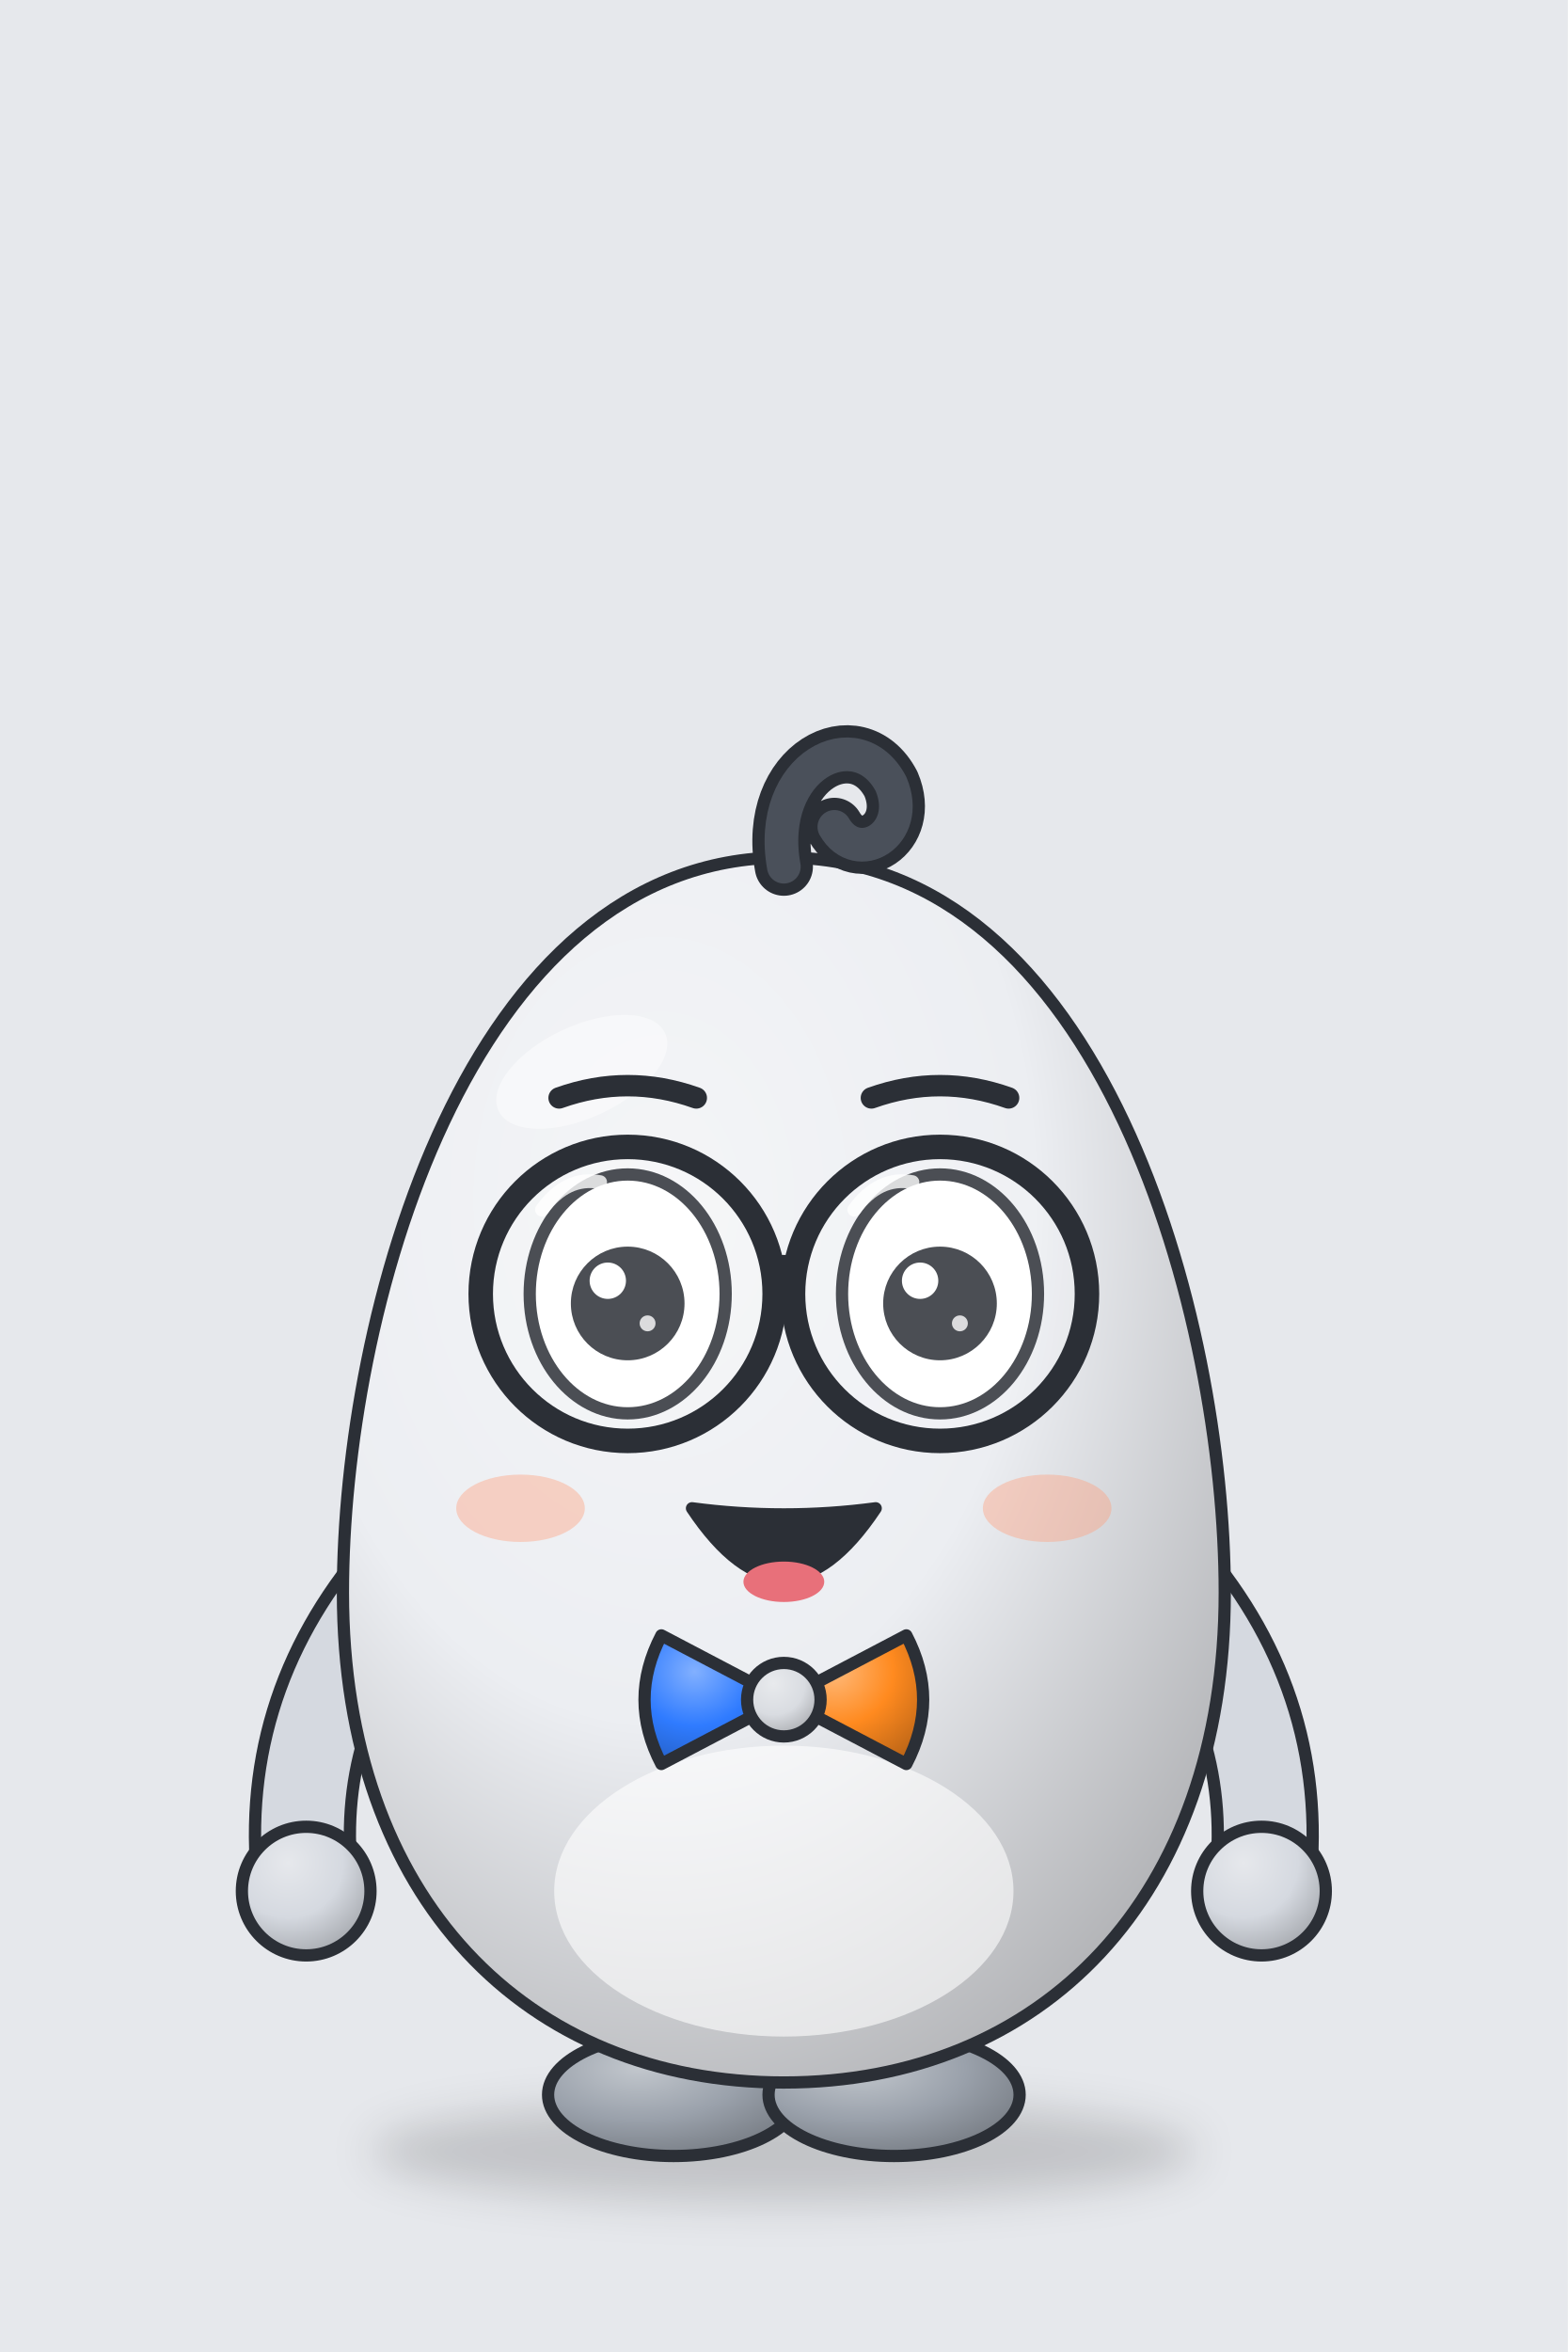
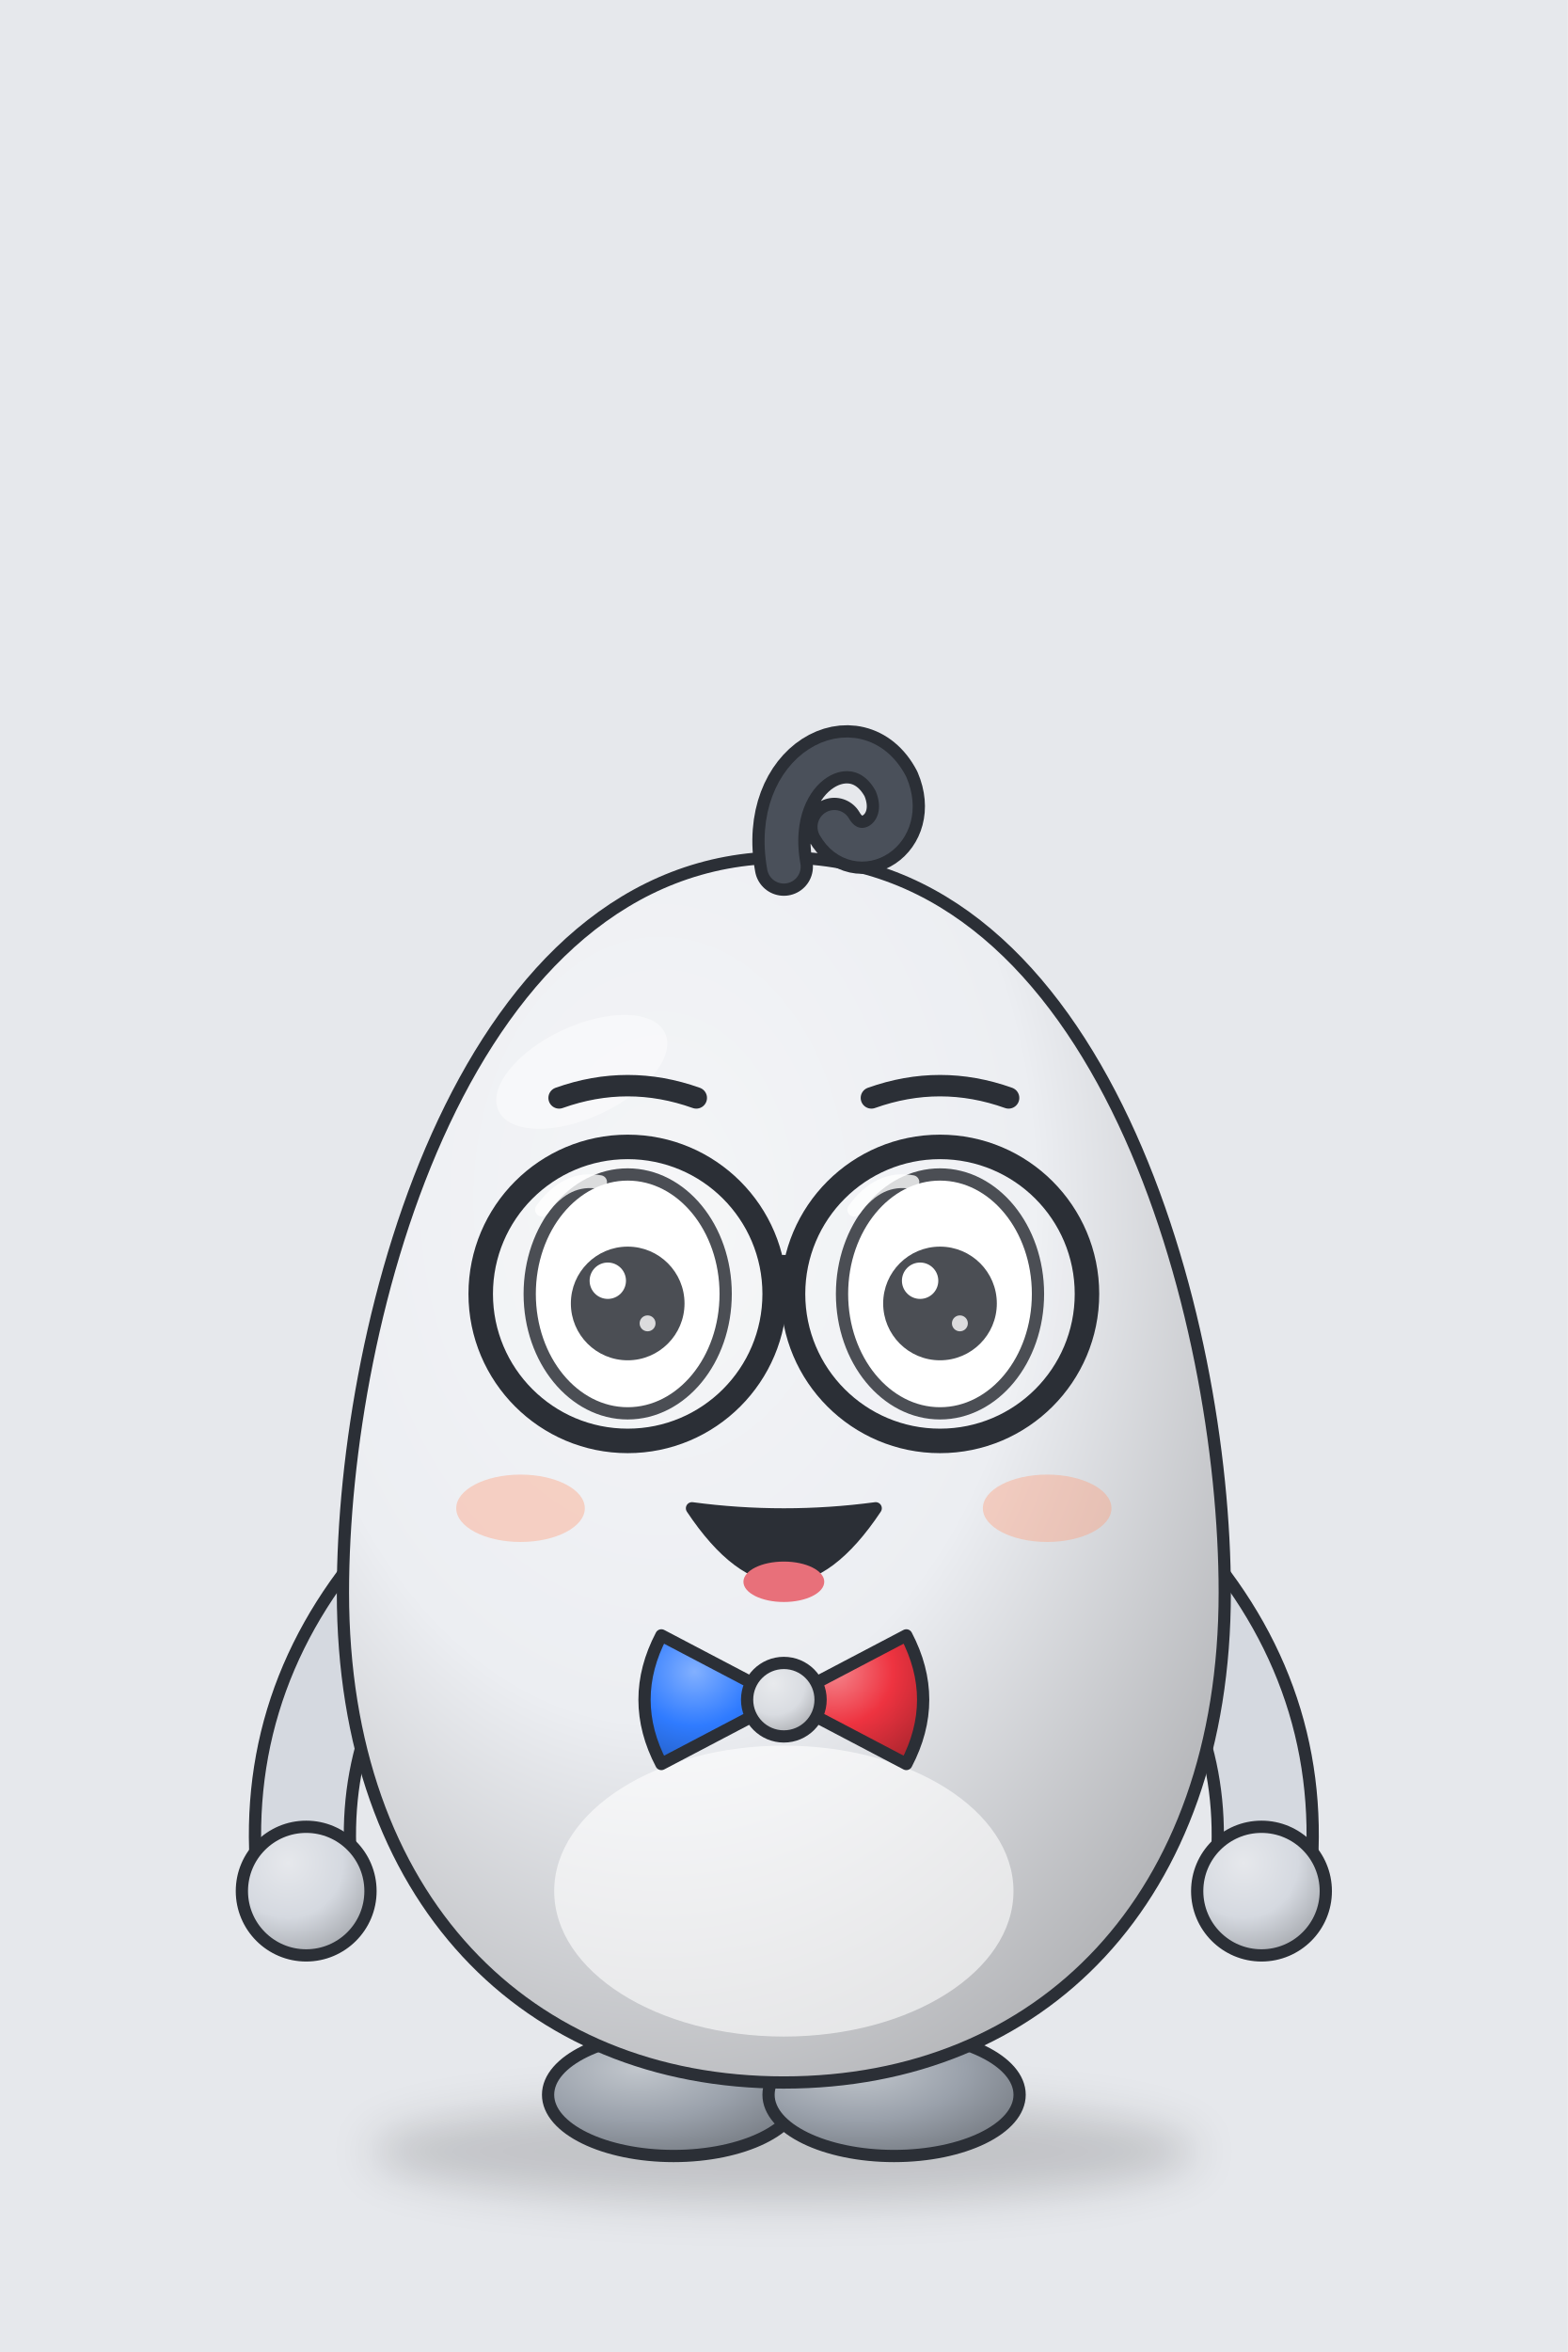
<svg xmlns="http://www.w3.org/2000/svg" width="1024" height="1536" viewBox="0 0 1024 1536">
  <defs>
    <filter id="soft" x="-50%" y="-50%" width="200%" height="200%">
      <feGaussianBlur stdDeviation="14" />
    </filter>
    <filter id="glow" x="-50%" y="-50%" width="200%" height="200%">
      <feGaussianBlur stdDeviation="30" />
    </filter>
    <radialGradient id="ball9AA1AB" cx="0.36" cy="0.28" r="0.85">
      <stop offset="0" stop-color="#C2C7CD" />
      <stop offset="0.5" stop-color="#9AA1AB" />
      <stop offset="1" stop-color="#6F747B" />
    </radialGradient>
    <radialGradient id="ballD5D9E0" cx="0.36" cy="0.28" r="0.85">
      <stop offset="0" stop-color="#E6E8EC" />
      <stop offset="0.5" stop-color="#D5D9E0" />
      <stop offset="1" stop-color="#999CA1" />
    </radialGradient>
    <radialGradient id="ballECEEF2" cx="0.36" cy="0.28" r="0.85">
      <stop offset="0" stop-color="#F4F5F7" />
      <stop offset="0.5" stop-color="#ECEEF2" />
      <stop offset="1" stop-color="#AAABAE" />
    </radialGradient>
    <radialGradient id="ball2F7BFF" cx="0.36" cy="0.28" r="0.85">
      <stop offset="0" stop-color="#82B0FF" />
      <stop offset="0.5" stop-color="#2F7BFF" />
      <stop offset="1" stop-color="#2259B8" />
    </radialGradient>
-     <radialGradient id="ballFF8A1F" cx="0.36" cy="0.28" r="0.85">
-       <stop offset="0" stop-color="#FFB979" />
-       <stop offset="0.5" stop-color="#FF8A1F" />
-       <stop offset="1" stop-color="#B86316" />
+     <radialGradient id="ballEE3340" cx="0.36" cy="0.28" r="0.85">
+       <stop offset="0" stop-color="#F5858C" />
+       <stop offset="0.5" stop-color="#EE3340" />
+       <stop offset="1" stop-color="#AB252E" />
    </radialGradient>
    <radialGradient id="ballD9DCE1" cx="0.36" cy="0.28" r="0.85">
      <stop offset="0" stop-color="#E8EAED" />
      <stop offset="0.5" stop-color="#D9DCE1" />
      <stop offset="1" stop-color="#9C9EA2" />
    </radialGradient>
  </defs>
  <rect width="1024" height="1536" fill="#E6E8EC" />
  <ellipse cx="512" cy="1405" rx="270" ry="34" fill="#000" opacity="0.16" filter="url(#soft)" />
  <ellipse cx="440" cy="1368" rx="82" ry="40" fill="url(#ball9AA1AB)" stroke="#2B2F36" stroke-width="8" stroke-linejoin="round" />
  <ellipse cx="584" cy="1368" rx="82" ry="40" fill="url(#ball9AA1AB)" stroke="#2B2F36" stroke-width="8" stroke-linejoin="round" />
  <path d="M262,1030 Q185,1120 200,1235" fill="none" stroke="#2B2F36" stroke-width="70" stroke-linecap="round" stroke-linejoin="round" />
  <path d="M262,1030 Q185,1120 200,1235" fill="none" stroke="#D5D9E0" stroke-width="54" stroke-linecap="round" stroke-linejoin="round" />
  <circle cx="200" cy="1235" r="42" fill="url(#ballD5D9E0)" stroke="#2B2F36" stroke-width="8" />
  <path d="M762,1030 Q839,1120 824,1235" fill="none" stroke="#2B2F36" stroke-width="70" stroke-linecap="round" stroke-linejoin="round" />
  <path d="M762,1030 Q839,1120 824,1235" fill="none" stroke="#D5D9E0" stroke-width="54" stroke-linecap="round" stroke-linejoin="round" />
  <circle cx="824" cy="1235" r="42" fill="url(#ballD5D9E0)" stroke="#2B2F36" stroke-width="8" />
  <path d="M512,560 C720,560 800,860 800,1040 C800,1240 680,1360 512,1360 C344,1360 224,1240 224,1040 C224,860 304,560 512,560 Z" fill="url(#ballECEEF2)" stroke="#2B2F36" stroke-width="8" stroke-linejoin="round" />
  <ellipse cx="512" cy="1235" rx="150" ry="95" fill="#FFF" opacity="0.6" />
  <ellipse cx="380" cy="700" rx="60" ry="30" fill="#FFFFFF" opacity="0.45" transform="rotate(-25 380 700)" />
  <path d="M512,566 C500,500 560,470 582,512 C596,545 560,566 545,540" fill="none" stroke="#2B2F36" stroke-width="38" stroke-linecap="round" stroke-linejoin="round" />
  <path d="M512,566 C500,500 560,470 582,512 C596,545 560,566 545,540" fill="none" stroke="#4A505A" stroke-width="22" stroke-linecap="round" stroke-linejoin="round" />
  <ellipse cx="340" cy="985" rx="42" ry="22" fill="#FF9E7A" opacity="0.4" />
  <ellipse cx="684" cy="985" rx="42" ry="22" fill="#FF9E7A" opacity="0.4" />
  <ellipse cx="410" cy="845" rx="64" ry="78" fill="#FFFFFF" stroke="#2B2F36" stroke-width="8" stroke-linejoin="round" />
  <circle cx="410" cy="851.24" r="37.12" fill="#2B2F36" />
  <circle cx="397.008" cy="836.392" r="11.878" fill="#FFF" />
  <circle cx="422.992" cy="864.232" r="5.197" fill="#FFF" opacity="0.8" />
  <path d="M365.2,717 Q410,701 454.8,717" fill="none" stroke="#2B2F36" stroke-width="14" stroke-linecap="round" stroke-linejoin="round" />
  <ellipse cx="614" cy="845" rx="64" ry="78" fill="#FFFFFF" stroke="#2B2F36" stroke-width="8" stroke-linejoin="round" />
  <circle cx="614" cy="851.24" r="37.12" fill="#2B2F36" />
  <circle cx="601.008" cy="836.392" r="11.878" fill="#FFF" />
  <circle cx="626.992" cy="864.232" r="5.197" fill="#FFF" opacity="0.8" />
  <path d="M569.2,717 Q614,701 658.8,717" fill="none" stroke="#2B2F36" stroke-width="14" stroke-linecap="round" stroke-linejoin="round" />
  <path d="M452,985 Q512,993 572,985 Q512,1075 452,985 Z" fill="#2B2F36" stroke="#2B2F36" stroke-width="8" stroke-linejoin="round" />
  <ellipse cx="512" cy="1033" rx="26.4" ry="13.2" fill="#E8707A" />
  <circle cx="410" cy="845" r="96" fill="#FFF" fill-opacity="0.15" stroke="#2B2F36" stroke-width="16" />
  <path d="M354,790 Q370,768 392,772" fill="none" stroke="#FFF" stroke-width="9" stroke-linecap="round" stroke-linejoin="round" opacity="0.8" />
  <circle cx="614" cy="845" r="96" fill="#FFF" fill-opacity="0.15" stroke="#2B2F36" stroke-width="16" />
  <path d="M558,790 Q574,768 596,772" fill="none" stroke="#FFF" stroke-width="9" stroke-linecap="round" stroke-linejoin="round" opacity="0.8" />
  <path d="M506,835 Q512,820 518,835" fill="none" stroke="#2B2F36" stroke-width="16" stroke-linecap="round" stroke-linejoin="round" />
  <path d="M512,1110 L432,1068 Q410,1110 432,1152 Z" fill="url(#ball2F7BFF)" stroke="#2B2F36" stroke-width="8" stroke-linejoin="round" />
-   <path d="M512,1110 L592,1068 Q614,1110 592,1152 Z" fill="url(#ballFF8A1F)" stroke="#2B2F36" stroke-width="8" stroke-linejoin="round" />
+   <path d="M512,1110 L592,1068 Q614,1110 592,1152 Z" fill="url(#ballEE3340)" stroke="#2B2F36" stroke-width="8" stroke-linejoin="round" />
  <circle cx="512" cy="1110" r="24" fill="url(#ballD9DCE1)" stroke="#2B2F36" stroke-width="8" />
</svg>
